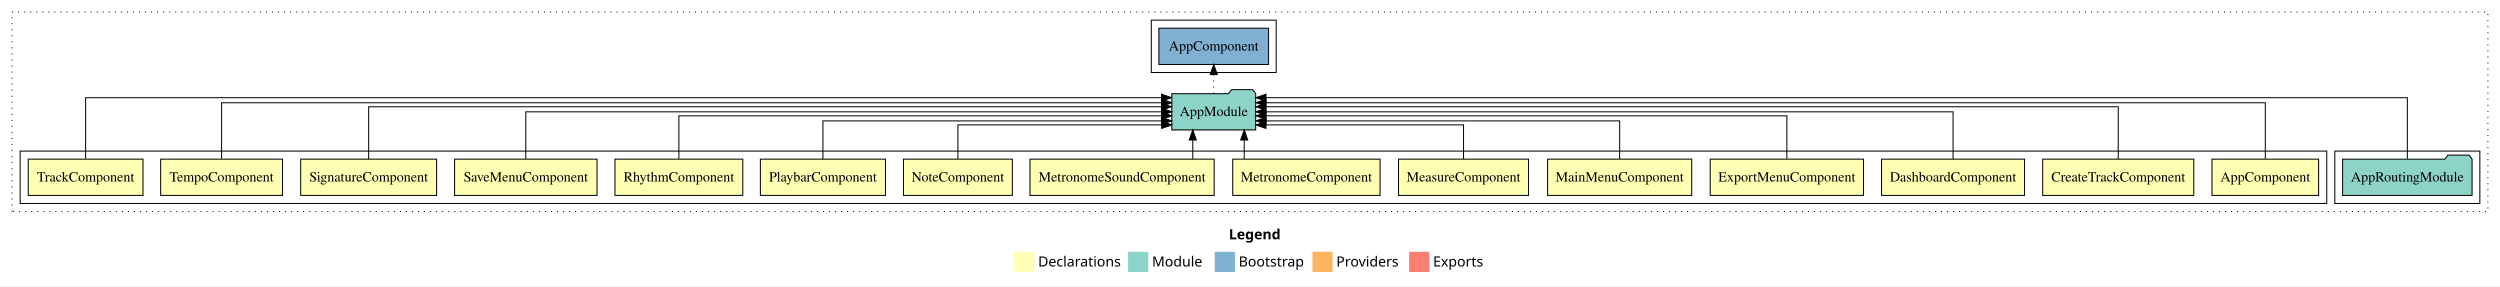
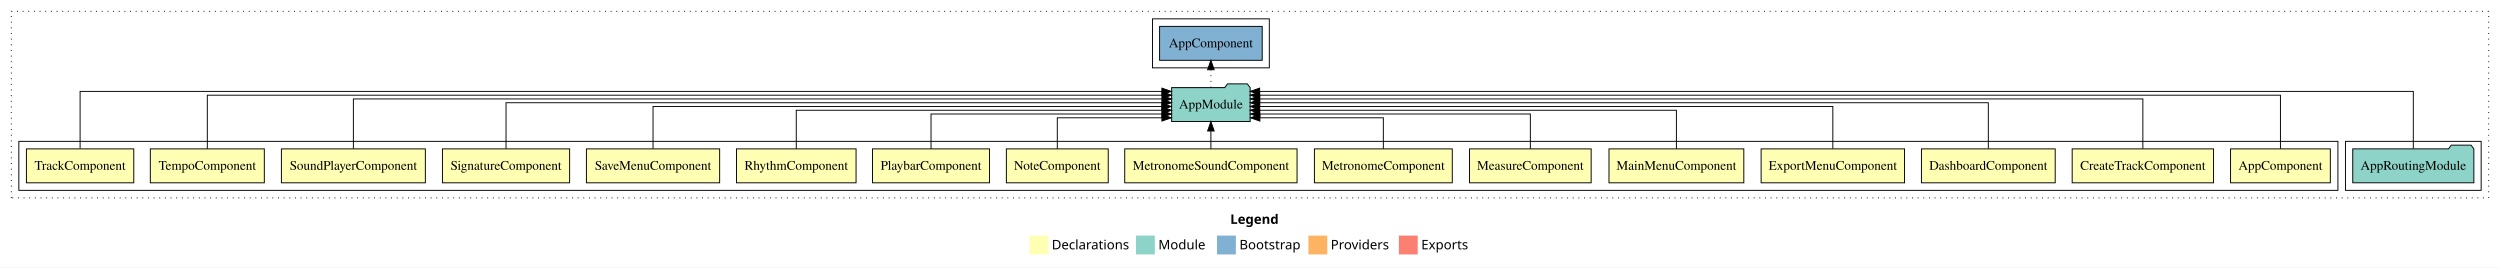
- <svg xmlns="http://www.w3.org/2000/svg" width="2482pt" height="284pt" viewBox="0.00 0.00 2482.00 284.00">
+ <svg xmlns="http://www.w3.org/2000/svg" width="2653pt" height="284pt" viewBox="0.00 0.00 2653.00 284.00">
  <g id="graph0" class="graph" transform="scale(1 1) rotate(0) translate(4 280)">
-     <polygon fill="white" stroke="transparent" points="-4,4 -4,-280 2478,-280 2478,4 -4,4" />
-     <text text-anchor="start" x="1216.01" y="-42.4" font-family="sans-serif" font-weight="bold" font-size="14.00">Legend</text>
-     <polygon fill="#ffffb3" stroke="transparent" points="1003,-10 1003,-30 1023,-30 1023,-10 1003,-10" />
-     <text text-anchor="start" x="1026.63" y="-15.4" font-family="sans-serif" font-size="14.00">  Declarations</text>
-     <polygon fill="#8dd3c7" stroke="transparent" points="1116,-10 1116,-30 1136,-30 1136,-10 1116,-10" />
-     <text text-anchor="start" x="1139.73" y="-15.4" font-family="sans-serif" font-size="14.00">  Module</text>
-     <polygon fill="#80b1d3" stroke="transparent" points="1202,-10 1202,-30 1222,-30 1222,-10 1202,-10" />
-     <text text-anchor="start" x="1225.78" y="-15.4" font-family="sans-serif" font-size="14.00">  Bootstrap</text>
-     <polygon fill="#fdb462" stroke="transparent" points="1299,-10 1299,-30 1319,-30 1319,-10 1299,-10" />
-     <text text-anchor="start" x="1322.67" y="-15.4" font-family="sans-serif" font-size="14.00">  Providers</text>
-     <polygon fill="#fb8072" stroke="transparent" points="1395,-10 1395,-30 1415,-30 1415,-10 1395,-10" />
-     <text text-anchor="start" x="1418.73" y="-15.4" font-family="sans-serif" font-size="14.00">  Exports</text>
+     <polygon fill="white" stroke="transparent" points="-4,4 -4,-280 2649,-280 2649,4 -4,4" />
+     <text text-anchor="start" x="1301.51" y="-42.4" font-family="sans-serif" font-weight="bold" font-size="14.00">Legend</text>
+     <polygon fill="#ffffb3" stroke="transparent" points="1088.5,-10 1088.5,-30 1108.5,-30 1108.5,-10 1088.5,-10" />
+     <text text-anchor="start" x="1112.13" y="-15.4" font-family="sans-serif" font-size="14.00">  Declarations</text>
+     <polygon fill="#8dd3c7" stroke="transparent" points="1201.5,-10 1201.5,-30 1221.5,-30 1221.5,-10 1201.5,-10" />
+     <text text-anchor="start" x="1225.23" y="-15.4" font-family="sans-serif" font-size="14.00">  Module</text>
+     <polygon fill="#80b1d3" stroke="transparent" points="1287.5,-10 1287.5,-30 1307.5,-30 1307.5,-10 1287.5,-10" />
+     <text text-anchor="start" x="1311.28" y="-15.4" font-family="sans-serif" font-size="14.00">  Bootstrap</text>
+     <polygon fill="#fdb462" stroke="transparent" points="1384.5,-10 1384.5,-30 1404.5,-30 1404.5,-10 1384.5,-10" />
+     <text text-anchor="start" x="1408.17" y="-15.4" font-family="sans-serif" font-size="14.00">  Providers</text>
+     <polygon fill="#fb8072" stroke="transparent" points="1480.5,-10 1480.5,-30 1500.5,-30 1500.5,-10 1480.5,-10" />
+     <text text-anchor="start" x="1504.23" y="-15.4" font-family="sans-serif" font-size="14.00">  Exports</text>
    <g id="clust1" class="cluster">
-       <polygon fill="none" stroke="black" stroke-dasharray="1,5" points="8,-70 8,-268 2466,-268 2466,-70 8,-70" />
+       <polygon fill="none" stroke="black" stroke-dasharray="1,5" points="8,-70 8,-268 2637,-268 2637,-70 8,-70" />
    </g>
-     <g id="clust18" class="cluster">
-       <polygon fill="none" stroke="black" points="2314,-78 2314,-130 2458,-130 2458,-78 2314,-78" />
+     <g id="clust19" class="cluster">
+       <polygon fill="none" stroke="black" points="2485,-78 2485,-130 2629,-130 2629,-78 2485,-78" />
    </g>
-     <g id="clust20" class="cluster">
-       <polygon fill="none" stroke="black" points="1139,-208 1139,-260 1263,-260 1263,-208 1139,-208" />
+     <g id="clust21" class="cluster">
+       <polygon fill="none" stroke="black" points="1219,-208 1219,-260 1343,-260 1343,-208 1219,-208" />
    </g>
    <g id="clust2" class="cluster">
-       <polygon fill="none" stroke="black" points="16,-78 16,-130 2306,-130 2306,-78 16,-78" />
+       <polygon fill="none" stroke="black" points="16,-78 16,-130 2477,-130 2477,-78 16,-78" />
    </g>
    <g id="node1" class="node">
-       <polygon fill="#ffffb3" stroke="black" points="2297.94,-122 2192.06,-122 2192.06,-86 2297.94,-86 2297.94,-122" />
-       <text text-anchor="middle" x="2245" y="-99.8" font-family="Times,serif" font-size="14.00">AppComponent</text>
+       <polygon fill="#ffffb3" stroke="black" points="2468.94,-122 2363.06,-122 2363.06,-86 2468.94,-86 2468.94,-122" />
+       <text text-anchor="middle" x="2416" y="-99.8" font-family="Times,serif" font-size="14.00">AppComponent</text>
    </g>
-     <g id="node16" class="node">
-       <polygon fill="#8dd3c7" stroke="black" points="1242.66,-187 1239.66,-191 1218.66,-191 1215.66,-187 1159.34,-187 1159.34,-151 1242.66,-151 1242.66,-187" />
-       <text text-anchor="middle" x="1201" y="-164.8" font-family="Times,serif" font-size="14.00">AppModule</text>
+     <g id="node17" class="node">
+       <polygon fill="#8dd3c7" stroke="black" points="1322.66,-187 1319.66,-191 1298.66,-191 1295.66,-187 1239.34,-187 1239.34,-151 1322.66,-151 1322.66,-187" />
+       <text text-anchor="middle" x="1281" y="-164.8" font-family="Times,serif" font-size="14.00">AppModule</text>
    </g>
    <g id="edge1" class="edge">
-       <path fill="none" stroke="black" d="M2245,-122.29C2245,-144.21 2245,-178 2245,-178 2245,-178 1252.89,-178 1252.89,-178" />
-       <polygon fill="black" stroke="black" points="1252.89,-174.5 1242.89,-178 1252.89,-181.5 1252.89,-174.5" />
+       <path fill="none" stroke="black" d="M2416,-122.16C2416,-144.35 2416,-179 2416,-179 2416,-179 1332.74,-179 1332.74,-179" />
+       <polygon fill="black" stroke="black" points="1332.74,-175.5 1322.74,-179 1332.74,-182.5 1332.74,-175.5" />
    </g>
    <g id="node2" class="node">
-       <polygon fill="#ffffb3" stroke="black" points="2174.01,-122 2023.99,-122 2023.99,-86 2174.01,-86 2174.01,-122" />
-       <text text-anchor="middle" x="2099" y="-99.8" font-family="Times,serif" font-size="14.00">CreateTrackComponent</text>
+       <polygon fill="#ffffb3" stroke="black" points="2345.01,-122 2194.99,-122 2194.99,-86 2345.01,-86 2345.01,-122" />
+       <text text-anchor="middle" x="2270" y="-99.8" font-family="Times,serif" font-size="14.00">CreateTrackComponent</text>
    </g>
    <g id="edge2" class="edge">
-       <path fill="none" stroke="black" d="M2099,-122.03C2099,-142.77 2099,-174 2099,-174 2099,-174 1252.81,-174 1252.81,-174" />
-       <polygon fill="black" stroke="black" points="1252.81,-170.5 1242.81,-174 1252.81,-177.5 1252.81,-170.5" />
+       <path fill="none" stroke="black" d="M2270,-122.28C2270,-143.32 2270,-175 2270,-175 2270,-175 1332.86,-175 1332.86,-175" />
+       <polygon fill="black" stroke="black" points="1332.86,-171.5 1322.86,-175 1332.86,-178.5 1332.86,-171.5" />
    </g>
    <g id="node3" class="node">
-       <polygon fill="#ffffb3" stroke="black" points="2005.97,-122 1864.03,-122 1864.03,-86 2005.97,-86 2005.97,-122" />
-       <text text-anchor="middle" x="1935" y="-99.8" font-family="Times,serif" font-size="14.00">DashboardComponent</text>
+       <polygon fill="#ffffb3" stroke="black" points="2176.97,-122 2035.03,-122 2035.03,-86 2176.97,-86 2176.97,-122" />
+       <text text-anchor="middle" x="2106" y="-99.8" font-family="Times,serif" font-size="14.00">DashboardComponent</text>
    </g>
    <g id="edge3" class="edge">
-       <path fill="none" stroke="black" d="M1935,-122.11C1935,-141.34 1935,-169 1935,-169 1935,-169 1252.83,-169 1252.83,-169" />
-       <polygon fill="black" stroke="black" points="1252.83,-165.5 1242.83,-169 1252.83,-172.5 1252.83,-165.5" />
+       <path fill="none" stroke="black" d="M2106,-122.31C2106,-142.15 2106,-171 2106,-171 2106,-171 1332.76,-171 1332.76,-171" />
+       <polygon fill="black" stroke="black" points="1332.76,-167.5 1322.76,-171 1332.76,-174.5 1332.76,-167.5" />
    </g>
    <g id="node4" class="node">
-       <polygon fill="#ffffb3" stroke="black" points="1846.1,-122 1693.9,-122 1693.9,-86 1846.1,-86 1846.1,-122" />
-       <text text-anchor="middle" x="1770" y="-99.8" font-family="Times,serif" font-size="14.00">ExportMenuComponent</text>
+       <polygon fill="#ffffb3" stroke="black" points="2017.1,-122 1864.9,-122 1864.9,-86 2017.1,-86 2017.1,-122" />
+       <text text-anchor="middle" x="1941" y="-99.8" font-family="Times,serif" font-size="14.00">ExportMenuComponent</text>
    </g>
    <g id="edge4" class="edge">
-       <path fill="none" stroke="black" d="M1770,-122.3C1770,-140.27 1770,-165 1770,-165 1770,-165 1252.84,-165 1252.84,-165" />
-       <polygon fill="black" stroke="black" points="1252.84,-161.5 1242.84,-165 1252.84,-168.5 1252.84,-161.5" />
+       <path fill="none" stroke="black" d="M1941,-122.22C1941,-140.83 1941,-167 1941,-167 1941,-167 1332.79,-167 1332.79,-167" />
+       <polygon fill="black" stroke="black" points="1332.79,-163.5 1322.79,-167 1332.79,-170.5 1332.79,-163.5" />
    </g>
    <g id="node5" class="node">
-       <polygon fill="#ffffb3" stroke="black" points="1675.54,-122 1532.46,-122 1532.46,-86 1675.54,-86 1675.54,-122" />
-       <text text-anchor="middle" x="1604" y="-99.8" font-family="Times,serif" font-size="14.00">MainMenuComponent</text>
+       <polygon fill="#ffffb3" stroke="black" points="1846.54,-122 1703.46,-122 1703.46,-86 1846.54,-86 1846.54,-122" />
+       <text text-anchor="middle" x="1775" y="-99.8" font-family="Times,serif" font-size="14.00">MainMenuComponent</text>
    </g>
    <g id="edge5" class="edge">
-       <path fill="none" stroke="black" d="M1604,-122.03C1604,-138.4 1604,-160 1604,-160 1604,-160 1252.99,-160 1252.99,-160" />
-       <polygon fill="black" stroke="black" points="1252.99,-156.5 1242.99,-160 1252.99,-163.5 1252.99,-156.5" />
+       <path fill="none" stroke="black" d="M1775,-122.02C1775,-139.37 1775,-163 1775,-163 1775,-163 1332.69,-163 1332.69,-163" />
+       <polygon fill="black" stroke="black" points="1332.69,-159.5 1322.69,-163 1332.69,-166.5 1332.69,-159.5" />
    </g>
    <g id="node6" class="node">
-       <polygon fill="#ffffb3" stroke="black" points="1513.53,-122 1384.47,-122 1384.47,-86 1513.53,-86 1513.53,-122" />
-       <text text-anchor="middle" x="1449" y="-99.8" font-family="Times,serif" font-size="14.00">MeasureComponent</text>
+       <polygon fill="#ffffb3" stroke="black" points="1684.53,-122 1555.47,-122 1555.47,-86 1684.53,-86 1684.53,-122" />
+       <text text-anchor="middle" x="1620" y="-99.8" font-family="Times,serif" font-size="14.00">MeasureComponent</text>
    </g>
    <g id="edge6" class="edge">
-       <path fill="none" stroke="black" d="M1449,-122.19C1449,-137.18 1449,-156 1449,-156 1449,-156 1252.79,-156 1252.79,-156" />
-       <polygon fill="black" stroke="black" points="1252.79,-152.5 1242.79,-156 1252.79,-159.5 1252.79,-152.5" />
+       <path fill="none" stroke="black" d="M1620,-122.01C1620,-138.05 1620,-159 1620,-159 1620,-159 1332.91,-159 1332.91,-159" />
+       <polygon fill="black" stroke="black" points="1332.91,-155.5 1322.91,-159 1332.91,-162.5 1332.91,-155.5" />
    </g>
    <g id="node7" class="node">
-       <polygon fill="#ffffb3" stroke="black" points="1366.15,-122 1219.85,-122 1219.85,-86 1366.15,-86 1366.15,-122" />
-       <text text-anchor="middle" x="1293" y="-99.8" font-family="Times,serif" font-size="14.00">MetronomeComponent</text>
+       <polygon fill="#ffffb3" stroke="black" points="1537.15,-122 1390.85,-122 1390.85,-86 1537.15,-86 1537.15,-122" />
+       <text text-anchor="middle" x="1464" y="-99.8" font-family="Times,serif" font-size="14.00">MetronomeComponent</text>
    </g>
    <g id="edge7" class="edge">
-       <path fill="none" stroke="black" d="M1231.25,-122.11C1231.25,-122.11 1231.25,-140.99 1231.25,-140.99" />
-       <polygon fill="black" stroke="black" points="1227.75,-140.99 1231.25,-150.99 1234.75,-140.99 1227.75,-140.99" />
+       <path fill="none" stroke="black" d="M1464,-122.12C1464,-136.78 1464,-155 1464,-155 1464,-155 1332.98,-155 1332.98,-155" />
+       <polygon fill="black" stroke="black" points="1332.98,-151.5 1322.98,-155 1332.98,-158.5 1332.98,-151.5" />
    </g>
    <g id="node8" class="node">
-       <polygon fill="#ffffb3" stroke="black" points="1201.43,-122 1018.57,-122 1018.57,-86 1201.43,-86 1201.43,-122" />
-       <text text-anchor="middle" x="1110" y="-99.8" font-family="Times,serif" font-size="14.00">MetronomeSoundComponent</text>
+       <polygon fill="#ffffb3" stroke="black" points="1372.43,-122 1189.57,-122 1189.57,-86 1372.43,-86 1372.43,-122" />
+       <text text-anchor="middle" x="1281" y="-99.8" font-family="Times,serif" font-size="14.00">MetronomeSoundComponent</text>
    </g>
    <g id="edge8" class="edge">
-       <path fill="none" stroke="black" d="M1180.19,-122.11C1180.19,-122.11 1180.19,-140.99 1180.19,-140.99" />
-       <polygon fill="black" stroke="black" points="1176.69,-140.99 1180.19,-150.99 1183.69,-140.99 1176.69,-140.99" />
+       <path fill="none" stroke="black" d="M1281,-122.11C1281,-122.11 1281,-140.99 1281,-140.99" />
+       <polygon fill="black" stroke="black" points="1277.5,-140.99 1281,-150.99 1284.5,-140.99 1277.5,-140.99" />
    </g>
    <g id="node9" class="node">
-       <polygon fill="#ffffb3" stroke="black" points="1001.05,-122 892.95,-122 892.95,-86 1001.05,-86 1001.05,-122" />
-       <text text-anchor="middle" x="947" y="-99.8" font-family="Times,serif" font-size="14.00">NoteComponent</text>
+       <polygon fill="#ffffb3" stroke="black" points="1172.05,-122 1063.95,-122 1063.95,-86 1172.05,-86 1172.05,-122" />
+       <text text-anchor="middle" x="1118" y="-99.8" font-family="Times,serif" font-size="14.00">NoteComponent</text>
    </g>
    <g id="edge9" class="edge">
-       <path fill="none" stroke="black" d="M947,-122.19C947,-137.18 947,-156 947,-156 947,-156 1149.34,-156 1149.34,-156" />
-       <polygon fill="black" stroke="black" points="1149.34,-159.5 1159.34,-156 1149.34,-152.5 1149.34,-159.5" />
+       <path fill="none" stroke="black" d="M1118,-122.12C1118,-136.78 1118,-155 1118,-155 1118,-155 1229.02,-155 1229.02,-155" />
+       <polygon fill="black" stroke="black" points="1229.02,-158.5 1239.02,-155 1229.02,-151.5 1229.02,-158.5" />
    </g>
    <g id="node10" class="node">
-       <polygon fill="#ffffb3" stroke="black" points="875.1,-122 750.9,-122 750.9,-86 875.1,-86 875.1,-122" />
-       <text text-anchor="middle" x="813" y="-99.8" font-family="Times,serif" font-size="14.00">PlaybarComponent</text>
+       <polygon fill="#ffffb3" stroke="black" points="1046.1,-122 921.9,-122 921.9,-86 1046.1,-86 1046.1,-122" />
+       <text text-anchor="middle" x="984" y="-99.8" font-family="Times,serif" font-size="14.00">PlaybarComponent</text>
    </g>
    <g id="edge10" class="edge">
-       <path fill="none" stroke="black" d="M813,-122.03C813,-138.4 813,-160 813,-160 813,-160 1149.11,-160 1149.11,-160" />
-       <polygon fill="black" stroke="black" points="1149.11,-163.5 1159.11,-160 1149.11,-156.5 1149.11,-163.5" />
+       <path fill="none" stroke="black" d="M984,-122.01C984,-138.05 984,-159 984,-159 984,-159 1229.08,-159 1229.08,-159" />
+       <polygon fill="black" stroke="black" points="1229.08,-162.5 1239.08,-159 1229.08,-155.5 1229.08,-162.5" />
    </g>
    <g id="node11" class="node">
-       <polygon fill="#ffffb3" stroke="black" points="733.45,-122 606.55,-122 606.55,-86 733.45,-86 733.45,-122" />
-       <text text-anchor="middle" x="670" y="-99.8" font-family="Times,serif" font-size="14.00">RhythmComponent</text>
+       <polygon fill="#ffffb3" stroke="black" points="904.45,-122 777.55,-122 777.55,-86 904.45,-86 904.45,-122" />
+       <text text-anchor="middle" x="841" y="-99.8" font-family="Times,serif" font-size="14.00">RhythmComponent</text>
    </g>
    <g id="edge11" class="edge">
-       <path fill="none" stroke="black" d="M670,-122.3C670,-140.27 670,-165 670,-165 670,-165 1149.33,-165 1149.33,-165" />
-       <polygon fill="black" stroke="black" points="1149.33,-168.5 1159.33,-165 1149.33,-161.5 1149.33,-168.5" />
+       <path fill="none" stroke="black" d="M841,-122.02C841,-139.37 841,-163 841,-163 841,-163 1229.21,-163 1229.21,-163" />
+       <polygon fill="black" stroke="black" points="1229.21,-166.5 1239.21,-163 1229.21,-159.5 1229.21,-166.5" />
    </g>
    <g id="node12" class="node">
-       <polygon fill="#ffffb3" stroke="black" points="588.7,-122 447.3,-122 447.3,-86 588.7,-86 588.7,-122" />
-       <text text-anchor="middle" x="518" y="-99.8" font-family="Times,serif" font-size="14.00">SaveMenuComponent</text>
+       <polygon fill="#ffffb3" stroke="black" points="759.7,-122 618.3,-122 618.3,-86 759.7,-86 759.7,-122" />
+       <text text-anchor="middle" x="689" y="-99.8" font-family="Times,serif" font-size="14.00">SaveMenuComponent</text>
    </g>
    <g id="edge12" class="edge">
-       <path fill="none" stroke="black" d="M518,-122.11C518,-141.34 518,-169 518,-169 518,-169 1149.3,-169 1149.3,-169" />
-       <polygon fill="black" stroke="black" points="1149.3,-172.5 1159.3,-169 1149.3,-165.5 1149.3,-172.5" />
+       <path fill="none" stroke="black" d="M689,-122.22C689,-140.83 689,-167 689,-167 689,-167 1228.9,-167 1228.9,-167" />
+       <polygon fill="black" stroke="black" points="1228.9,-170.5 1238.9,-167 1228.9,-163.5 1228.9,-170.5" />
    </g>
    <g id="node13" class="node">
-       <polygon fill="#ffffb3" stroke="black" points="429.49,-122 294.51,-122 294.51,-86 429.49,-86 429.49,-122" />
-       <text text-anchor="middle" x="362" y="-99.8" font-family="Times,serif" font-size="14.00">SignatureComponent</text>
+       <polygon fill="#ffffb3" stroke="black" points="600.49,-122 465.51,-122 465.51,-86 600.49,-86 600.49,-122" />
+       <text text-anchor="middle" x="533" y="-99.8" font-family="Times,serif" font-size="14.00">SignatureComponent</text>
    </g>
    <g id="edge13" class="edge">
-       <path fill="none" stroke="black" d="M362,-122.03C362,-142.77 362,-174 362,-174 362,-174 1149.11,-174 1149.11,-174" />
-       <polygon fill="black" stroke="black" points="1149.11,-177.5 1159.11,-174 1149.11,-170.5 1149.11,-177.5" />
+       <path fill="none" stroke="black" d="M533,-122.31C533,-142.15 533,-171 533,-171 533,-171 1229.18,-171 1229.18,-171" />
+       <polygon fill="black" stroke="black" points="1229.18,-174.5 1239.18,-171 1229.18,-167.5 1229.18,-174.5" />
    </g>
    <g id="node14" class="node">
+       <polygon fill="#ffffb3" stroke="black" points="447.38,-122 294.62,-122 294.62,-86 447.38,-86 447.38,-122" />
+       <text text-anchor="middle" x="371" y="-99.8" font-family="Times,serif" font-size="14.00">SoundPlayerComponent</text>
+     </g>
+     <g id="edge14" class="edge">
+       <path fill="none" stroke="black" d="M371,-122.28C371,-143.32 371,-175 371,-175 371,-175 1229.23,-175 1229.23,-175" />
+       <polygon fill="black" stroke="black" points="1229.23,-178.5 1239.23,-175 1229.23,-171.5 1229.23,-178.5" />
+     </g>
+     <g id="node15" class="node">
      <polygon fill="#ffffb3" stroke="black" points="276.49,-122 155.51,-122 155.51,-86 276.49,-86 276.49,-122" />
      <text text-anchor="middle" x="216" y="-99.8" font-family="Times,serif" font-size="14.00">TempoComponent</text>
    </g>
-     <g id="edge14" class="edge">
-       <path fill="none" stroke="black" d="M216,-122.29C216,-144.21 216,-178 216,-178 216,-178 1149.3,-178 1149.3,-178" />
-       <polygon fill="black" stroke="black" points="1149.3,-181.5 1159.3,-178 1149.3,-174.5 1149.3,-181.5" />
+     <g id="edge15" class="edge">
+       <path fill="none" stroke="black" d="M216,-122.16C216,-144.35 216,-179 216,-179 216,-179 1229.25,-179 1229.25,-179" />
+       <polygon fill="black" stroke="black" points="1229.25,-182.5 1239.25,-179 1229.25,-175.5 1229.25,-182.5" />
    </g>
-     <g id="node15" class="node">
+     <g id="node16" class="node">
      <polygon fill="#ffffb3" stroke="black" points="137.97,-122 24.03,-122 24.03,-86 137.97,-86 137.97,-122" />
      <text text-anchor="middle" x="81" y="-99.8" font-family="Times,serif" font-size="14.00">TrackComponent</text>
    </g>
-     <g id="edge15" class="edge">
-       <path fill="none" stroke="black" d="M81,-122.32C81,-145.66 81,-183 81,-183 81,-183 1149.14,-183 1149.14,-183" />
-       <polygon fill="black" stroke="black" points="1149.14,-186.5 1159.14,-183 1149.14,-179.5 1149.14,-186.5" />
+     <g id="edge16" class="edge">
+       <path fill="none" stroke="black" d="M81,-122.32C81,-145.66 81,-183 81,-183 81,-183 1228.99,-183 1228.99,-183" />
+       <polygon fill="black" stroke="black" points="1229,-186.5 1238.99,-183 1228.99,-179.5 1229,-186.5" />
+     </g>
+     <g id="node19" class="node">
+       <polygon fill="#80b1d3" stroke="black" points="1335.44,-252 1226.56,-252 1226.56,-216 1335.44,-216 1335.44,-252" />
+       <text text-anchor="middle" x="1281" y="-229.8" font-family="Times,serif" font-size="14.00">AppComponent </text>
+     </g>
+     <g id="edge18" class="edge">
+       <path fill="none" stroke="black" stroke-dasharray="1,5" d="M1281,-187.11C1281,-187.11 1281,-205.99 1281,-205.99" />
+       <polygon fill="black" stroke="black" points="1277.5,-205.99 1281,-215.99 1284.5,-205.99 1277.5,-205.99" />
    </g>
    <g id="node18" class="node">
-       <polygon fill="#80b1d3" stroke="black" points="1255.44,-252 1146.56,-252 1146.56,-216 1255.44,-216 1255.44,-252" />
-       <text text-anchor="middle" x="1201" y="-229.8" font-family="Times,serif" font-size="14.00">AppComponent </text>
+       <polygon fill="#8dd3c7" stroke="black" points="2621.27,-122 2618.27,-126 2597.27,-126 2594.27,-122 2492.73,-122 2492.73,-86 2621.27,-86 2621.27,-122" />
+       <text text-anchor="middle" x="2557" y="-99.8" font-family="Times,serif" font-size="14.00">AppRoutingModule</text>
    </g>
    <g id="edge17" class="edge">
-       <path fill="none" stroke="black" stroke-dasharray="1,5" d="M1201,-187.11C1201,-187.11 1201,-205.99 1201,-205.99" />
-       <polygon fill="black" stroke="black" points="1197.5,-205.99 1201,-215.99 1204.5,-205.99 1197.5,-205.99" />
-     </g>
-     <g id="node17" class="node">
-       <polygon fill="#8dd3c7" stroke="black" points="2450.27,-122 2447.27,-126 2426.27,-126 2423.27,-122 2321.73,-122 2321.73,-86 2450.27,-86 2450.27,-122" />
-       <text text-anchor="middle" x="2386" y="-99.8" font-family="Times,serif" font-size="14.00">AppRoutingModule</text>
-     </g>
-     <g id="edge16" class="edge">
-       <path fill="none" stroke="black" d="M2386,-122.32C2386,-145.66 2386,-183 2386,-183 2386,-183 1252.83,-183 1252.83,-183" />
-       <polygon fill="black" stroke="black" points="1252.83,-179.5 1242.83,-183 1252.83,-186.5 1252.83,-179.5" />
+       <path fill="none" stroke="black" d="M2557,-122.32C2557,-145.66 2557,-183 2557,-183 2557,-183 1332.73,-183 1332.73,-183" />
+       <polygon fill="black" stroke="black" points="1332.73,-179.5 1322.73,-183 1332.73,-186.5 1332.73,-179.5" />
    </g>
  </g>
</svg>
